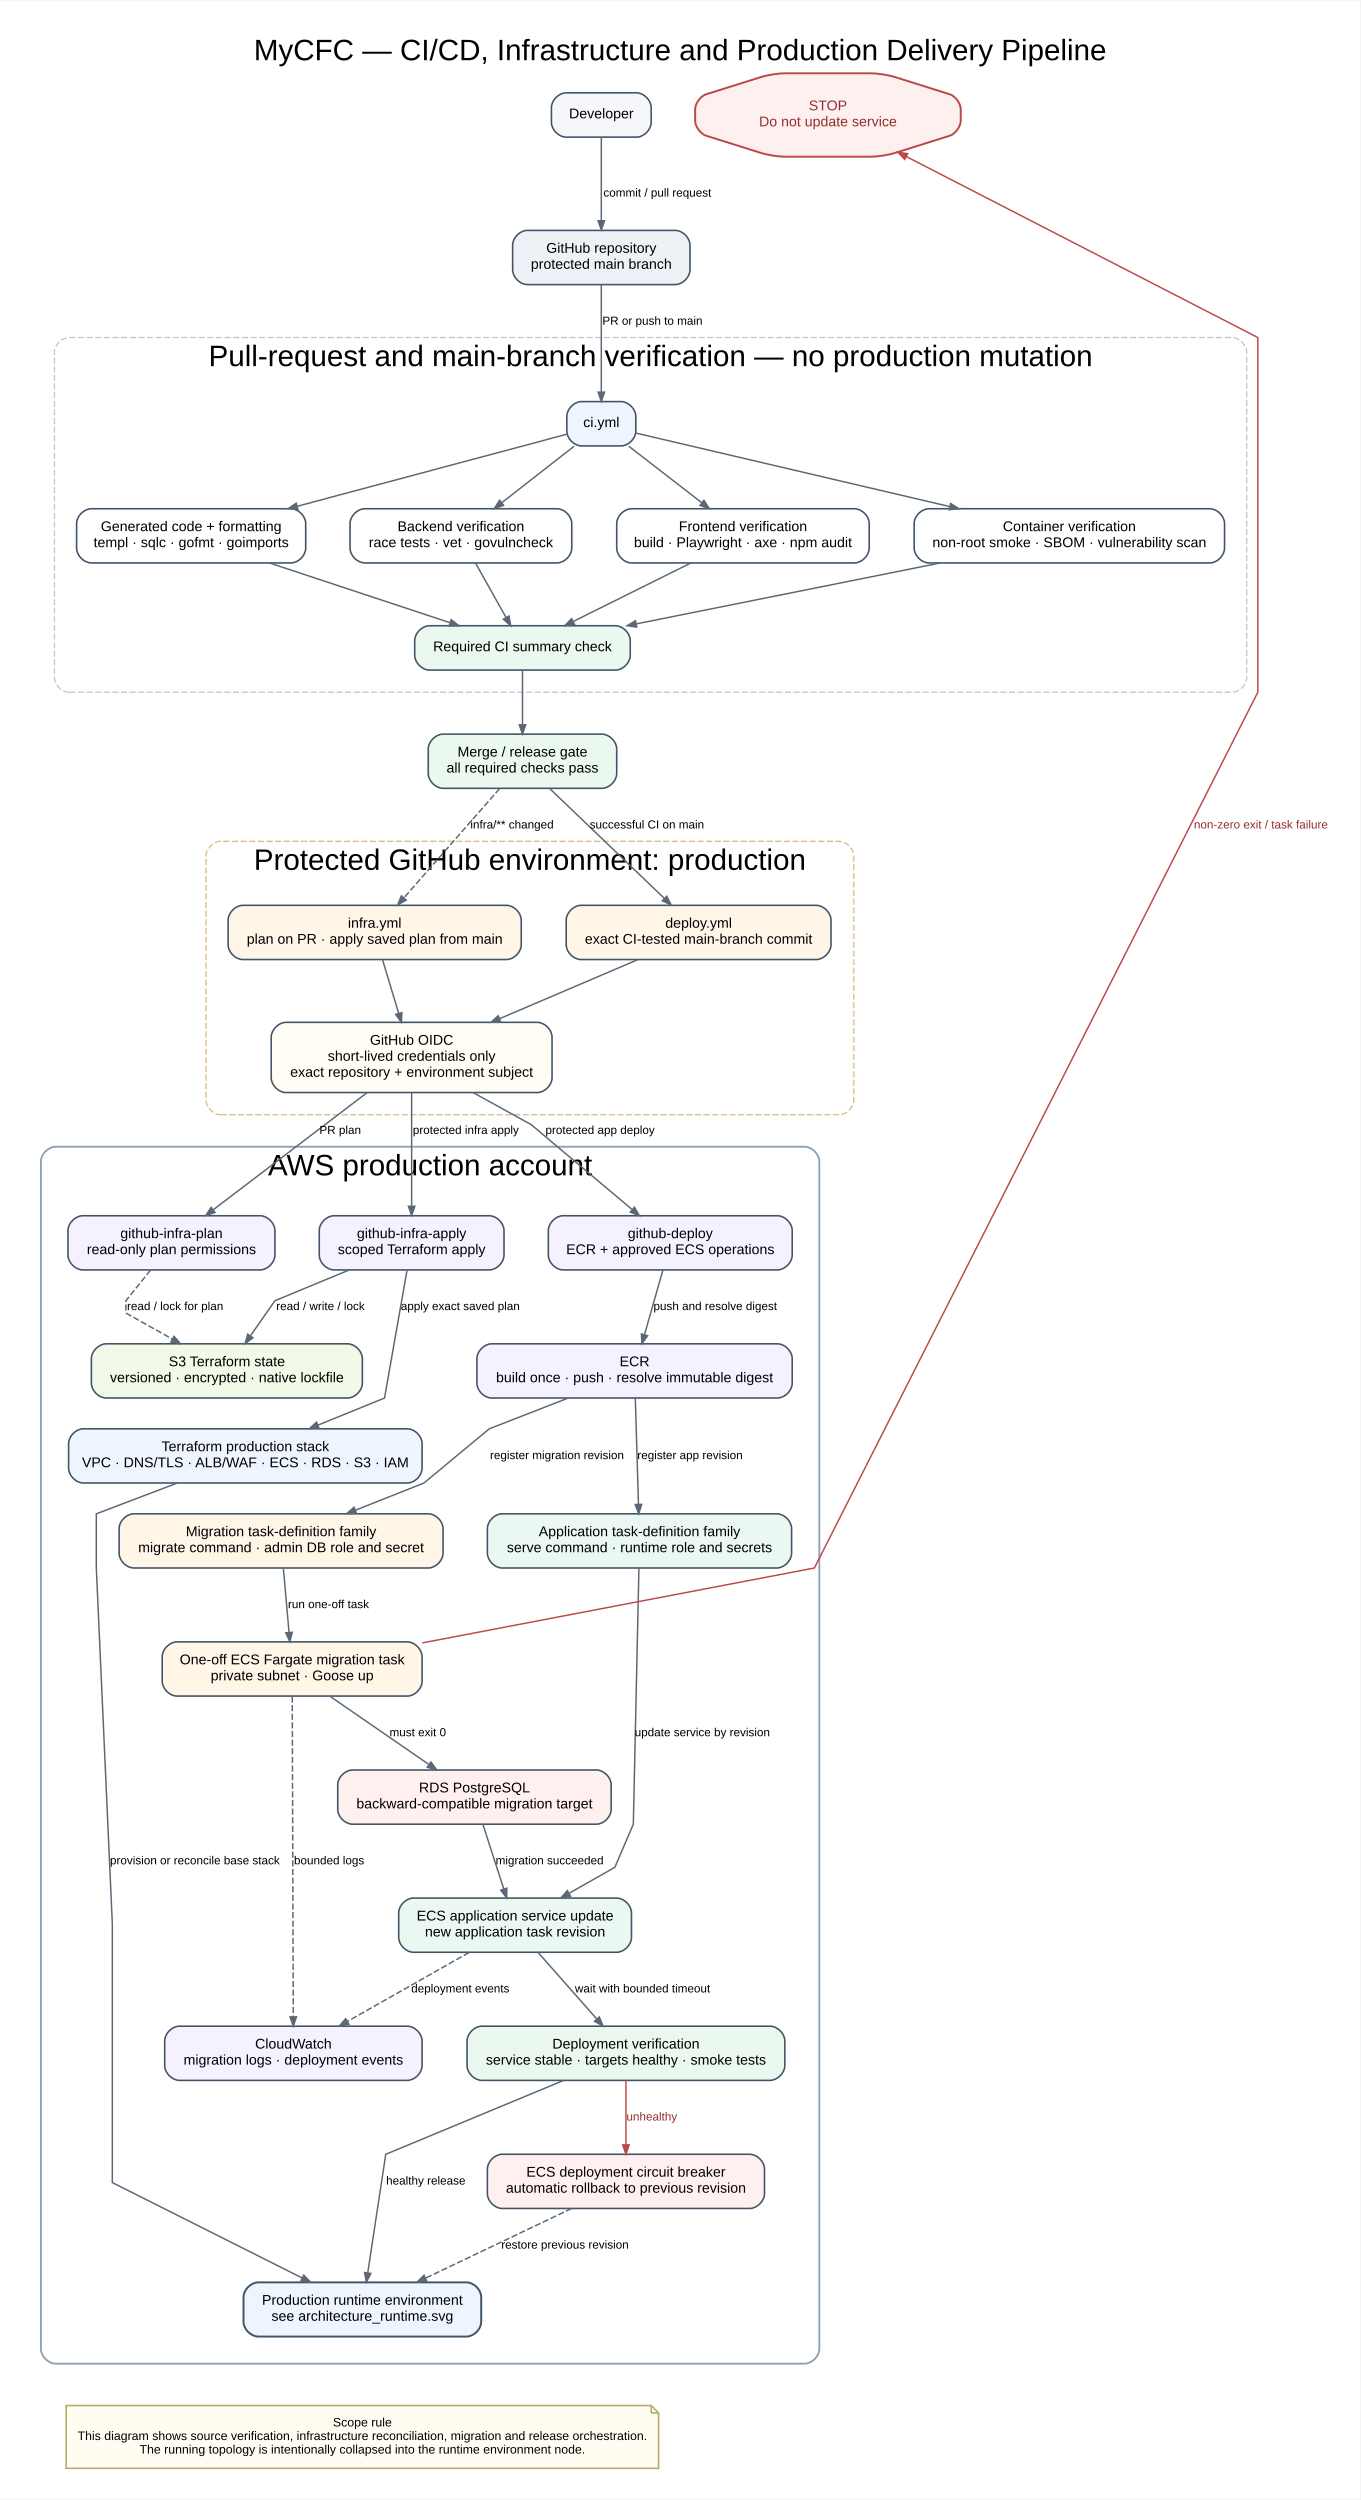
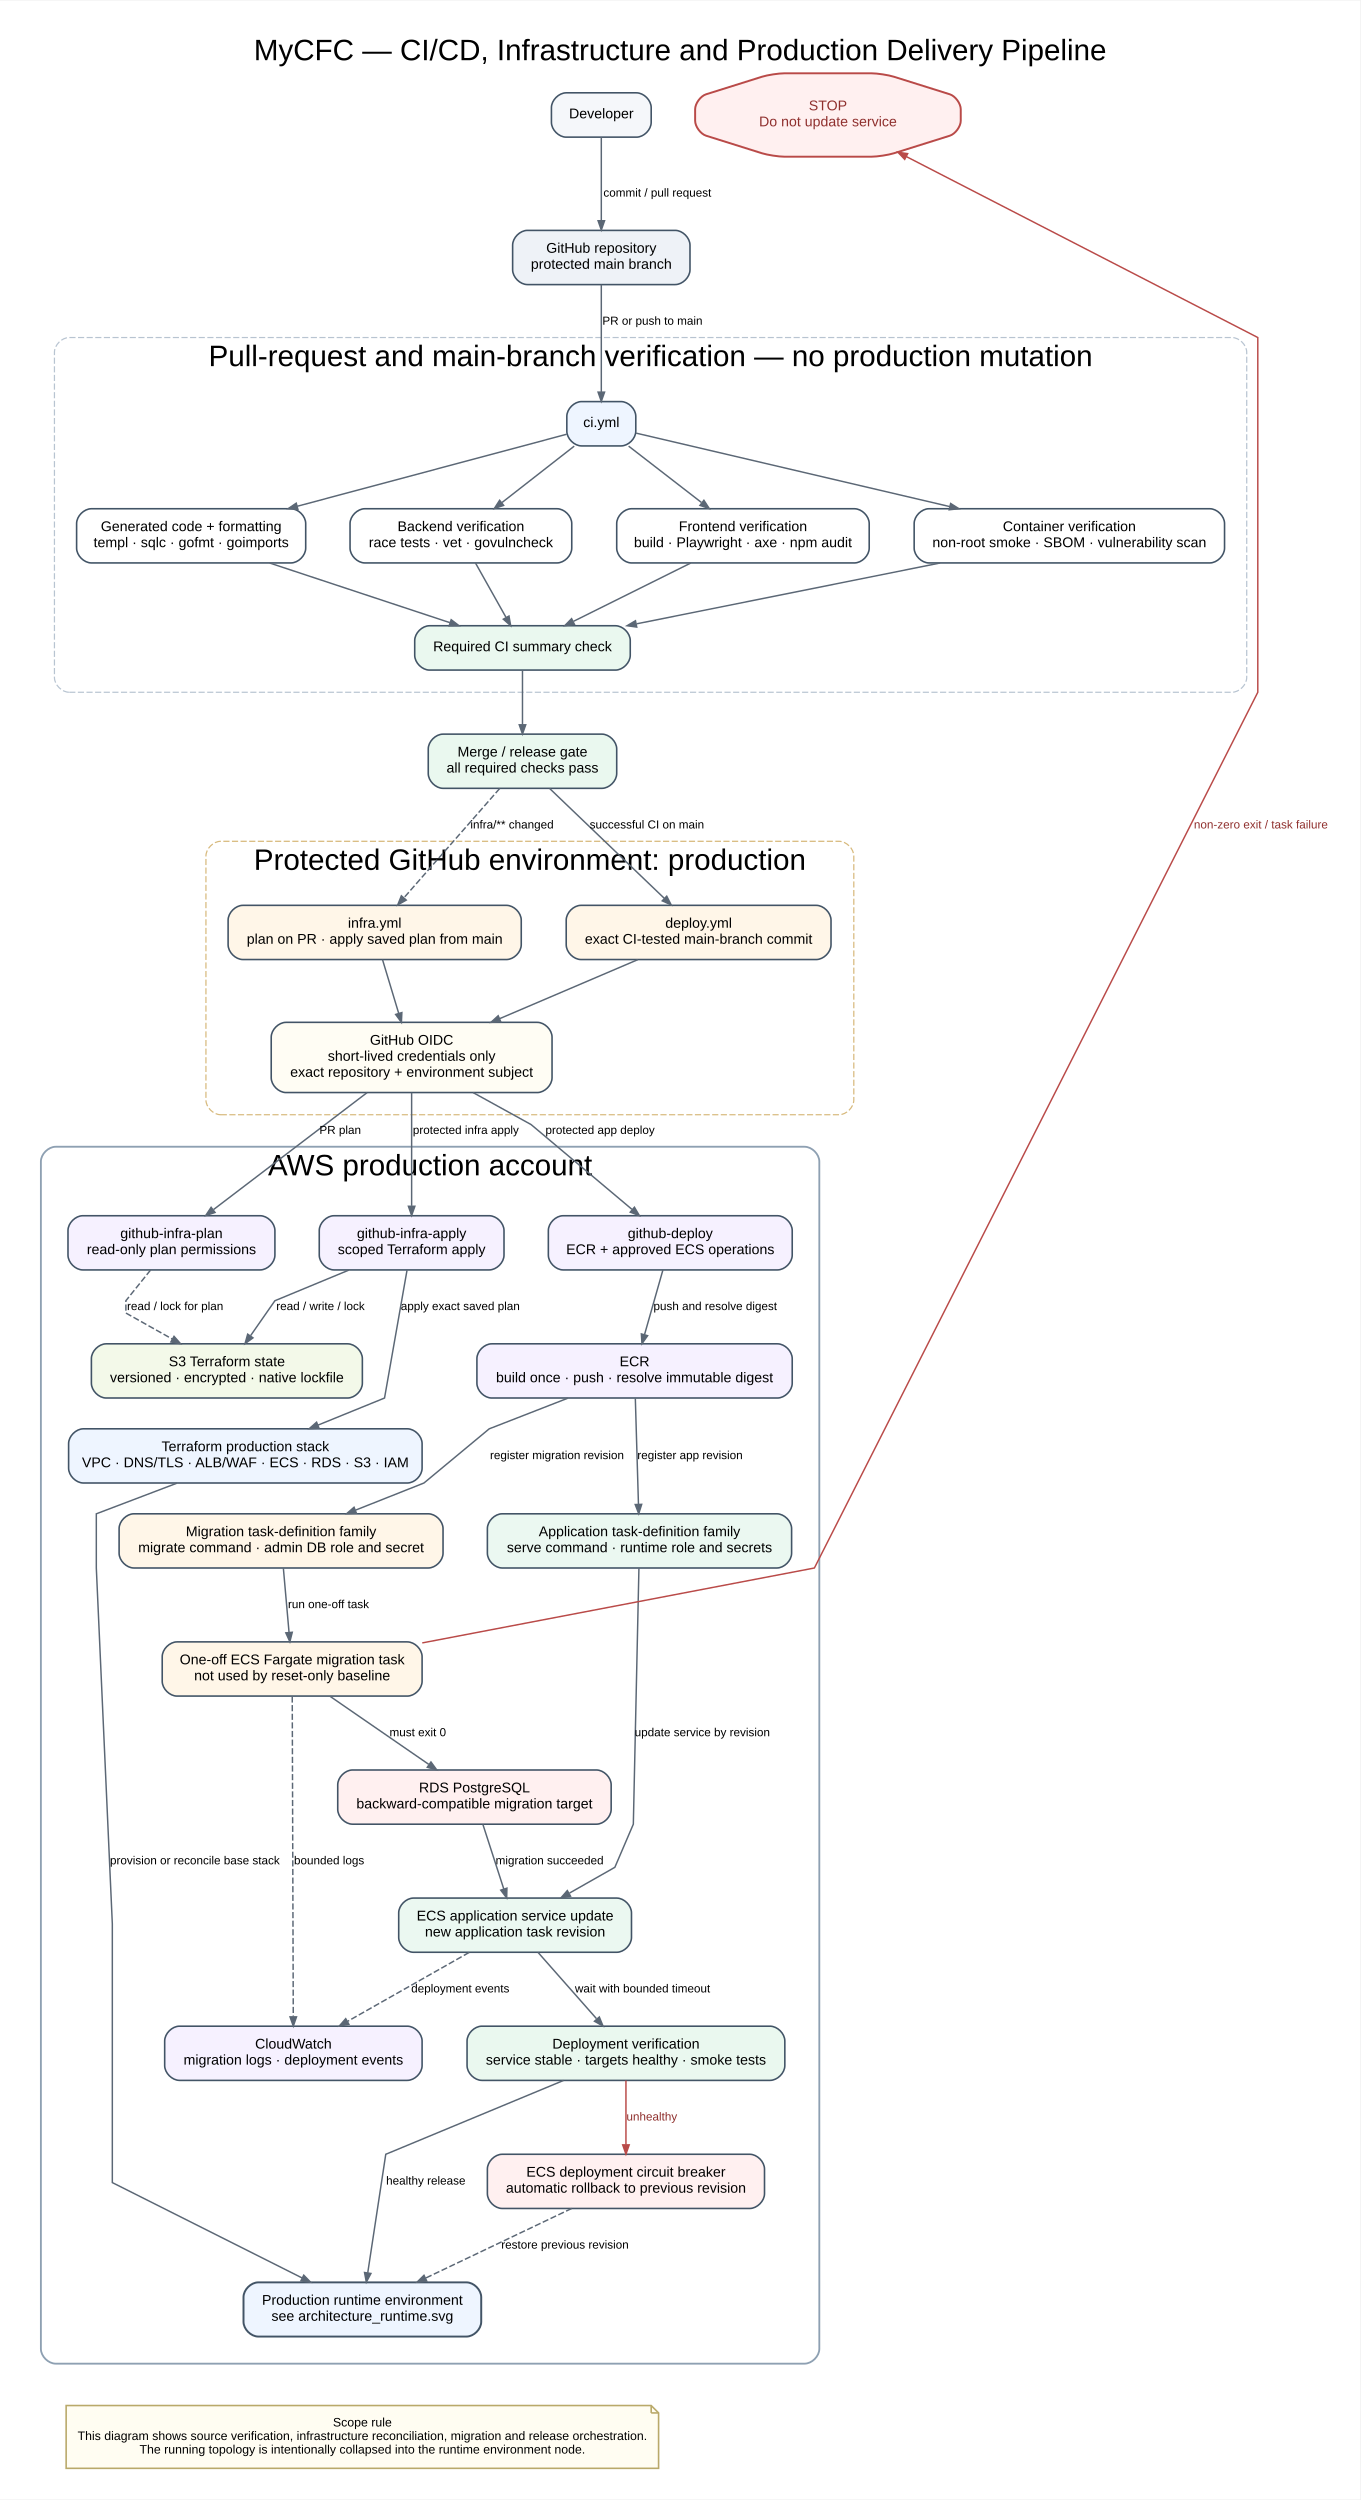
<svg xmlns="http://www.w3.org/2000/svg" width="1104pt" height="2029pt" viewBox="0.00 0.00 1104.40 2028.75">
  <g id="graph0" class="graph" transform="scale(1 1) rotate(0) translate(25.2 2003.55)">
    <polygon fill="white" stroke="transparent" points="-25.2,25.2 -25.2,-2003.55 1079.2,-2003.55 1079.2,25.2 -25.2,25.2" />
    <text text-anchor="middle" x="527" y="-1955.15" font-family="Arial" font-size="24.00">MyCFC — CI/CD, Infrastructure and Production Delivery Pipeline</text>
    <g id="clust1" class="cluster">
      <path fill="white" stroke="#b8c4d1" stroke-dasharray="5,2" d="M31,-1442C31,-1442 975,-1442 975,-1442 981,-1442 987,-1448 987,-1454 987,-1454 987,-1718 987,-1718 987,-1724 981,-1730 975,-1730 975,-1730 31,-1730 31,-1730 25,-1730 19,-1724 19,-1718 19,-1718 19,-1454 19,-1454 19,-1448 25,-1442 31,-1442" />
      <text text-anchor="middle" x="503" y="-1706.8" font-family="Arial" font-size="24.00">Pull-request and main-branch verification — no production mutation</text>
    </g>
    <g id="clust3" class="cluster">
      <path fill="white" stroke="#d7b97c" stroke-dasharray="5,2" d="M154,-1099C154,-1099 656,-1099 656,-1099 662,-1099 668,-1105 668,-1111 668,-1111 668,-1309 668,-1309 668,-1315 662,-1321 656,-1321 656,-1321 154,-1321 154,-1321 148,-1321 142,-1315 142,-1309 142,-1309 142,-1111 142,-1111 142,-1105 148,-1099 154,-1099" />
      <text text-anchor="middle" x="405" y="-1297.8" font-family="Arial" font-size="24.00">Protected GitHub environment: production</text>
    </g>
    <g id="clust5" class="cluster">
      <path fill="white" stroke="#8ea0b2" stroke-width="1.5" d="M20,-85C20,-85 628,-85 628,-85 634,-85 640,-91 640,-97 640,-97 640,-1061 640,-1061 640,-1067 634,-1073 628,-1073 628,-1073 20,-1073 20,-1073 14,-1073 8,-1067 8,-1061 8,-1061 8,-97 8,-97 8,-91 14,-85 20,-85" />
      <text text-anchor="middle" x="324" y="-1049.8" font-family="Arial" font-size="24.00">AWS production account</text>
    </g>
    <g id="node1" class="node">
      <path fill="#f5f7fa" stroke="#425466" stroke-width="1.3" d="M491.5,-1928.68C491.5,-1928.68 434.5,-1928.68 434.5,-1928.68 428.5,-1928.68 422.5,-1922.68 422.5,-1916.68 422.5,-1916.68 422.5,-1904.68 422.5,-1904.68 422.5,-1898.68 428.5,-1892.68 434.5,-1892.68 434.5,-1892.68 491.5,-1892.68 491.5,-1892.68 497.5,-1892.68 503.5,-1898.68 503.5,-1904.68 503.5,-1904.68 503.5,-1916.68 503.5,-1916.68 503.5,-1922.68 497.5,-1928.68 491.5,-1928.68" />
      <text text-anchor="middle" x="463" y="-1907.98" font-family="Arial" font-size="11.50">Developer</text>
    </g>
    <g id="node2" class="node">
      <path fill="#eef2f7" stroke="#425466" stroke-width="1.3" d="M523,-1817C523,-1817 403,-1817 403,-1817 397,-1817 391,-1811 391,-1805 391,-1805 391,-1785 391,-1785 391,-1779 397,-1773 403,-1773 403,-1773 523,-1773 523,-1773 529,-1773 535,-1779 535,-1785 535,-1785 535,-1805 535,-1805 535,-1811 529,-1817 523,-1817" />
      <text text-anchor="middle" x="463" y="-1798.8" font-family="Arial" font-size="11.50">GitHub repository</text>
      <text text-anchor="middle" x="463" y="-1785.8" font-family="Arial" font-size="11.50">protected main branch</text>
    </g>
    <g id="edge1" class="edge">
      <path fill="none" stroke="#5b6775" stroke-width="1.2" d="M463,-1892.41C463,-1874.49 463,-1846.14 463,-1824.82" />
      <polygon fill="#5b6775" stroke="#5b6775" stroke-width="1.2" points="465.63,-1824.81 463,-1817.31 460.38,-1824.81 465.63,-1824.81" />
      <text text-anchor="middle" x="508.5" y="-1844.4" font-family="Arial" font-size="9.50">commit / pull request</text>
    </g>
    <g id="node3" class="node">
      <path fill="#eef5ff" stroke="#425466" stroke-width="1.3" d="M479,-1678C479,-1678 447,-1678 447,-1678 441,-1678 435,-1672 435,-1666 435,-1666 435,-1654 435,-1654 435,-1648 441,-1642 447,-1642 447,-1642 479,-1642 479,-1642 485,-1642 491,-1648 491,-1654 491,-1654 491,-1666 491,-1666 491,-1672 485,-1678 479,-1678" />
      <text text-anchor="middle" x="463" y="-1657.3" font-family="Arial" font-size="11.50">ci.yml</text>
    </g>
    <g id="edge10" class="edge">
      <path fill="none" stroke="#5b6775" stroke-width="1.2" d="M463,-1772.93C463,-1749.26 463,-1710.91 463,-1685.81" />
      <polygon fill="#5b6775" stroke="#5b6775" stroke-width="1.2" points="465.63,-1685.67 463,-1678.17 460.38,-1685.67 465.63,-1685.67" />
      <text text-anchor="middle" x="504.5" y="-1740.4" font-family="Arial" font-size="9.50">PR or push to main</text>
    </g>
    <g id="node4" class="node">
      <path fill="#ffffff" stroke="#425466" stroke-width="1.3" d="M211,-1591C211,-1591 49,-1591 49,-1591 43,-1591 37,-1585 37,-1579 37,-1579 37,-1559 37,-1559 37,-1553 43,-1547 49,-1547 49,-1547 211,-1547 211,-1547 217,-1547 223,-1553 223,-1559 223,-1559 223,-1579 223,-1579 223,-1585 217,-1591 211,-1591" />
      <text text-anchor="middle" x="130" y="-1572.8" font-family="Arial" font-size="11.50">Generated code + formatting</text>
      <text text-anchor="middle" x="130" y="-1559.8" font-family="Arial" font-size="11.50">templ · sqlc · gofmt · goimports</text>
    </g>
    <g id="edge2" class="edge">
      <path fill="none" stroke="#5b6775" stroke-width="1.2" d="M434.9,-1651.49C387.14,-1638.73 288.33,-1612.32 216.09,-1593.01" />
      <polygon fill="#5b6775" stroke="#5b6775" stroke-width="1.2" points="216.67,-1590.45 208.74,-1591.05 215.31,-1595.52 216.67,-1590.45" />
    </g>
    <g id="node5" class="node">
      <path fill="#ffffff" stroke="#425466" stroke-width="1.3" d="M427,-1591C427,-1591 271,-1591 271,-1591 265,-1591 259,-1585 259,-1579 259,-1579 259,-1559 259,-1559 259,-1553 265,-1547 271,-1547 271,-1547 427,-1547 427,-1547 433,-1547 439,-1553 439,-1559 439,-1559 439,-1579 439,-1579 439,-1585 433,-1591 427,-1591" />
      <text text-anchor="middle" x="349" y="-1572.8" font-family="Arial" font-size="11.50">Backend verification</text>
      <text text-anchor="middle" x="349" y="-1559.8" font-family="Arial" font-size="11.50">race tests · vet · govulncheck</text>
    </g>
    <g id="edge3" class="edge">
      <path fill="none" stroke="#5b6775" stroke-width="1.2" d="M441.02,-1641.84C424.39,-1628.86 401.28,-1610.81 382.38,-1596.06" />
      <polygon fill="#5b6775" stroke="#5b6775" stroke-width="1.2" points="383.67,-1593.74 376.14,-1591.19 380.44,-1597.87 383.67,-1593.74" />
    </g>
    <g id="node6" class="node">
      <path fill="#ffffff" stroke="#425466" stroke-width="1.3" d="M668.5,-1591C668.5,-1591 487.5,-1591 487.5,-1591 481.5,-1591 475.5,-1585 475.5,-1579 475.5,-1579 475.5,-1559 475.5,-1559 475.5,-1553 481.5,-1547 487.5,-1547 487.5,-1547 668.5,-1547 668.5,-1547 674.5,-1547 680.5,-1553 680.5,-1559 680.5,-1559 680.5,-1579 680.5,-1579 680.5,-1585 674.5,-1591 668.5,-1591" />
      <text text-anchor="middle" x="578" y="-1572.8" font-family="Arial" font-size="11.50">Frontend verification</text>
      <text text-anchor="middle" x="578" y="-1559.8" font-family="Arial" font-size="11.50">build · Playwright · axe · npm audit</text>
    </g>
    <g id="edge4" class="edge">
      <path fill="none" stroke="#5b6775" stroke-width="1.2" d="M485.17,-1641.84C501.94,-1628.86 525.26,-1610.81 544.33,-1596.06" />
      <polygon fill="#5b6775" stroke="#5b6775" stroke-width="1.2" points="546.29,-1597.86 550.62,-1591.19 543.08,-1593.7 546.29,-1597.86" />
    </g>
    <g id="node7" class="node">
      <path fill="#ffffff" stroke="#425466" stroke-width="1.3" d="M957,-1591C957,-1591 729,-1591 729,-1591 723,-1591 717,-1585 717,-1579 717,-1579 717,-1559 717,-1559 717,-1553 723,-1547 729,-1547 729,-1547 957,-1547 957,-1547 963,-1547 969,-1553 969,-1559 969,-1559 969,-1579 969,-1579 969,-1585 963,-1591 957,-1591" />
      <text text-anchor="middle" x="843" y="-1572.8" font-family="Arial" font-size="11.50">Container verification</text>
      <text text-anchor="middle" x="843" y="-1559.8" font-family="Arial" font-size="11.50">non-root smoke · SBOM · vulnerability scan</text>
    </g>
    <g id="edge5" class="edge">
      <path fill="none" stroke="#5b6775" stroke-width="1.2" d="M491.25,-1652.38C544.4,-1639.94 661.51,-1612.51 746.02,-1592.71" />
      <polygon fill="#5b6775" stroke="#5b6775" stroke-width="1.2" points="746.62,-1595.27 753.33,-1591 745.43,-1590.16 746.62,-1595.27" />
    </g>
    <g id="node8" class="node">
      <path fill="#eaf8ef" stroke="#425466" stroke-width="1.3" d="M474.5,-1496C474.5,-1496 323.5,-1496 323.5,-1496 317.5,-1496 311.5,-1490 311.5,-1484 311.5,-1484 311.5,-1472 311.5,-1472 311.5,-1466 317.5,-1460 323.5,-1460 323.5,-1460 474.5,-1460 474.5,-1460 480.5,-1460 486.5,-1466 486.5,-1472 486.5,-1472 486.5,-1484 486.5,-1484 486.5,-1490 480.5,-1496 474.5,-1496" />
      <text text-anchor="middle" x="399" y="-1475.3" font-family="Arial" font-size="11.50">Required CI summary check</text>
    </g>
    <g id="edge6" class="edge">
      <path fill="none" stroke="#5b6775" stroke-width="1.2" d="M193.75,-1546.91C238.1,-1532.23 296.81,-1512.81 340.07,-1498.5" />
      <polygon fill="#5b6775" stroke="#5b6775" stroke-width="1.2" points="341.12,-1500.91 347.42,-1496.07 339.47,-1495.93 341.12,-1500.91" />
    </g>
    <g id="edge7" class="edge">
      <path fill="none" stroke="#5b6775" stroke-width="1.2" d="M360.85,-1546.91C368.28,-1533.69 377.87,-1516.62 385.57,-1502.9" />
      <polygon fill="#5b6775" stroke="#5b6775" stroke-width="1.2" points="388.03,-1503.89 389.41,-1496.07 383.45,-1501.32 388.03,-1503.89" />
    </g>
    <g id="edge8" class="edge">
      <path fill="none" stroke="#5b6775" stroke-width="1.2" d="M535.58,-1546.91C506.8,-1532.6 468.93,-1513.77 440.37,-1499.57" />
      <polygon fill="#5b6775" stroke="#5b6775" stroke-width="1.2" points="441.21,-1497.05 433.32,-1496.07 438.87,-1501.76 441.21,-1497.05" />
    </g>
    <g id="edge9" class="edge">
      <path fill="none" stroke="#5b6775" stroke-width="1.2" d="M738.06,-1546.96C663.22,-1531.96 563.53,-1511.98 491.63,-1497.57" />
      <polygon fill="#5b6775" stroke="#5b6775" stroke-width="1.2" points="491.76,-1494.92 483.89,-1496.02 490.73,-1500.06 491.76,-1494.92" />
    </g>
    <g id="node9" class="node">
      <path fill="#eaf8ef" stroke="#425466" stroke-width="1.3" d="M463.5,-1408C463.5,-1408 334.5,-1408 334.5,-1408 328.5,-1408 322.5,-1402 322.5,-1396 322.5,-1396 322.5,-1376 322.5,-1376 322.5,-1370 328.5,-1364 334.5,-1364 334.5,-1364 463.5,-1364 463.5,-1364 469.5,-1364 475.5,-1370 475.5,-1376 475.5,-1376 475.5,-1396 475.5,-1396 475.5,-1402 469.5,-1408 463.5,-1408" />
      <text text-anchor="middle" x="399" y="-1389.8" font-family="Arial" font-size="11.50">Merge / release gate</text>
      <text text-anchor="middle" x="399" y="-1376.8" font-family="Arial" font-size="11.50">all required checks pass</text>
    </g>
    <g id="edge11" class="edge">
      <path fill="none" stroke="#5b6775" stroke-width="1.2" d="M399,-1459.65C399,-1447.23 399,-1430.24 399,-1415.81" />
      <polygon fill="#5b6775" stroke="#5b6775" stroke-width="1.2" points="401.63,-1415.6 399,-1408.1 396.38,-1415.6 401.63,-1415.6" />
    </g>
    <g id="node10" class="node">
      <path fill="#fff6e8" stroke="#425466" stroke-width="1.3" d="M386,-1269C386,-1269 172,-1269 172,-1269 166,-1269 160,-1263 160,-1257 160,-1257 160,-1237 160,-1237 160,-1231 166,-1225 172,-1225 172,-1225 386,-1225 386,-1225 392,-1225 398,-1231 398,-1237 398,-1237 398,-1257 398,-1257 398,-1263 392,-1269 386,-1269" />
      <text text-anchor="middle" x="279" y="-1250.8" font-family="Arial" font-size="11.50">infra.yml</text>
      <text text-anchor="middle" x="279" y="-1237.8" font-family="Arial" font-size="11.50">plan on PR · apply saved plan from main</text>
    </g>
    <g id="edge14" class="edge">
      <path fill="none" stroke="#5b6775" stroke-width="1.2" stroke-dasharray="5,2" d="M380.51,-1363.89C359.61,-1340.03 325.52,-1301.11 302.68,-1275.04" />
      <polygon fill="#5b6775" stroke="#5b6775" stroke-width="1.2" points="304.62,-1273.27 297.71,-1269.36 300.67,-1276.73 304.62,-1273.27" />
      <text text-anchor="middle" x="390.5" y="-1331.4" font-family="Arial" font-size="9.50">infra/** changed</text>
    </g>
    <g id="node11" class="node">
      <path fill="#fff6e8" stroke="#425466" stroke-width="1.3" d="M637.5,-1269C637.5,-1269 446.5,-1269 446.5,-1269 440.5,-1269 434.5,-1263 434.5,-1257 434.5,-1257 434.5,-1237 434.5,-1237 434.5,-1231 440.5,-1225 446.5,-1225 446.5,-1225 637.5,-1225 637.5,-1225 643.5,-1225 649.5,-1231 649.5,-1237 649.5,-1237 649.5,-1257 649.5,-1257 649.5,-1263 643.5,-1269 637.5,-1269" />
      <text text-anchor="middle" x="542" y="-1250.8" font-family="Arial" font-size="11.50">deploy.yml</text>
      <text text-anchor="middle" x="542" y="-1237.8" font-family="Arial" font-size="11.50">exact CI-tested main-branch commit</text>
    </g>
    <g id="edge15" class="edge">
      <path fill="none" stroke="#5b6775" stroke-width="1.2" d="M421.03,-1363.89C446.05,-1339.93 486.9,-1300.78 514.12,-1274.71" />
      <polygon fill="#5b6775" stroke="#5b6775" stroke-width="1.2" points="516.11,-1276.44 519.71,-1269.36 512.48,-1272.65 516.11,-1276.44" />
      <text text-anchor="middle" x="500" y="-1331.4" font-family="Arial" font-size="9.50">successful CI on main</text>
    </g>
    <g id="node12" class="node">
      <path fill="#fffdf4" stroke="#425466" stroke-width="1.3" d="M411,-1174C411,-1174 207,-1174 207,-1174 201,-1174 195,-1168 195,-1162 195,-1162 195,-1129 195,-1129 195,-1123 201,-1117 207,-1117 207,-1117 411,-1117 411,-1117 417,-1117 423,-1123 423,-1129 423,-1129 423,-1162 423,-1162 423,-1168 417,-1174 411,-1174" />
      <text text-anchor="middle" x="309" y="-1155.8" font-family="Arial" font-size="11.50">GitHub OIDC</text>
      <text text-anchor="middle" x="309" y="-1142.8" font-family="Arial" font-size="11.50">short-lived credentials only</text>
      <text text-anchor="middle" x="309" y="-1129.8" font-family="Arial" font-size="11.50">exact repository + environment subject</text>
    </g>
    <g id="edge12" class="edge">
      <path fill="none" stroke="#5b6775" stroke-width="1.2" d="M285.36,-1224.9C289.17,-1212.27 294.11,-1195.9 298.48,-1181.39" />
      <polygon fill="#5b6775" stroke="#5b6775" stroke-width="1.2" points="301.06,-1181.94 300.71,-1174 296.03,-1180.42 301.06,-1181.94" />
    </g>
    <g id="edge13" class="edge">
      <path fill="none" stroke="#5b6775" stroke-width="1.2" d="M492.59,-1224.9C460.03,-1210.99 416.86,-1192.56 380.56,-1177.06" />
      <polygon fill="#5b6775" stroke="#5b6775" stroke-width="1.2" points="381.33,-1174.53 373.4,-1174 379.27,-1179.36 381.33,-1174.53" />
    </g>
    <g id="node13" class="node">
      <path fill="#f6f1ff" stroke="#425466" stroke-width="1.3" d="M186,-1017C186,-1017 42,-1017 42,-1017 36,-1017 30,-1011 30,-1005 30,-1005 30,-985 30,-985 30,-979 36,-973 42,-973 42,-973 186,-973 186,-973 192,-973 198,-979 198,-985 198,-985 198,-1005 198,-1005 198,-1011 192,-1017 186,-1017" />
      <text text-anchor="middle" x="114" y="-998.8" font-family="Arial" font-size="11.50">github-infra-plan</text>
      <text text-anchor="middle" x="114" y="-985.8" font-family="Arial" font-size="11.50">read-only plan permissions</text>
    </g>
    <g id="edge16" class="edge">
      <path fill="none" stroke="#5b6775" stroke-width="1.2" d="M272.78,-1116.92C237.11,-1089.75 183.04,-1048.58 148.12,-1021.98" />
      <polygon fill="#5b6775" stroke="#5b6775" stroke-width="1.2" points="149.39,-1019.65 141.83,-1017.19 146.21,-1023.82 149.39,-1019.65" />
      <text text-anchor="middle" x="251" y="-1083.4" font-family="Arial" font-size="9.50">PR plan</text>
    </g>
    <g id="node14" class="node">
      <path fill="#f6f1ff" stroke="#425466" stroke-width="1.3" d="M372,-1017C372,-1017 246,-1017 246,-1017 240,-1017 234,-1011 234,-1005 234,-1005 234,-985 234,-985 234,-979 240,-973 246,-973 246,-973 372,-973 372,-973 378,-973 384,-979 384,-985 384,-985 384,-1005 384,-1005 384,-1011 378,-1017 372,-1017" />
      <text text-anchor="middle" x="309" y="-998.8" font-family="Arial" font-size="11.50">github-infra-apply</text>
      <text text-anchor="middle" x="309" y="-985.8" font-family="Arial" font-size="11.50">scoped Terraform apply</text>
    </g>
    <g id="edge17" class="edge">
      <path fill="none" stroke="#5b6775" stroke-width="1.2" d="M309,-1116.92C309,-1090.77 309,-1051.63 309,-1025.02" />
      <polygon fill="#5b6775" stroke="#5b6775" stroke-width="1.2" points="311.63,-1024.69 309,-1017.19 306.38,-1024.69 311.63,-1024.69" />
      <text text-anchor="middle" x="353" y="-1083.4" font-family="Arial" font-size="9.50">protected infra apply</text>
    </g>
    <g id="node15" class="node">
      <path fill="#f6f1ff" stroke="#425466" stroke-width="1.3" d="M606,-1017C606,-1017 432,-1017 432,-1017 426,-1017 420,-1011 420,-1005 420,-1005 420,-985 420,-985 420,-979 426,-973 432,-973 432,-973 606,-973 606,-973 612,-973 618,-979 618,-985 618,-985 618,-1005 618,-1005 618,-1011 612,-1017 606,-1017" />
      <text text-anchor="middle" x="519" y="-998.8" font-family="Arial" font-size="11.50">github-deploy</text>
      <text text-anchor="middle" x="519" y="-985.8" font-family="Arial" font-size="11.50">ECR + approved ECS operations</text>
    </g>
    <g id="edge18" class="edge">
      <path fill="none" stroke="#5b6775" stroke-width="1.2" d="M358.92,-1116.97C382.69,-1103.86 406,-1091 406,-1091 406,-1091 454.42,-1050.3 487.87,-1022.18" />
      <polygon fill="#5b6775" stroke="#5b6775" stroke-width="1.2" points="489.87,-1023.92 493.92,-1017.08 486.49,-1019.9 489.87,-1023.92" />
      <text text-anchor="middle" x="462" y="-1083.4" font-family="Arial" font-size="9.50">protected app deploy</text>
    </g>
    <g id="node16" class="node">
      <path fill="#f3f9e9" stroke="#425466" stroke-width="1.3" d="M257,-913C257,-913 61,-913 61,-913 55,-913 49,-907 49,-901 49,-901 49,-881 49,-881 49,-875 55,-869 61,-869 61,-869 257,-869 257,-869 263,-869 269,-875 269,-881 269,-881 269,-901 269,-901 269,-907 263,-913 257,-913" />
      <text text-anchor="middle" x="159" y="-894.8" font-family="Arial" font-size="11.50">S3 Terraform state</text>
      <text text-anchor="middle" x="159" y="-881.8" font-family="Arial" font-size="11.50">versioned · encrypted · native lockfile</text>
    </g>
    <g id="edge19" class="edge">
      <path fill="none" stroke="#5b6775" stroke-width="1.2" stroke-dasharray="5,2" d="M97.02,-972.88C87.29,-960.79 77,-948 77,-948 77,-948 77,-938 77,-938 77,-938 95.41,-927.67 114.78,-916.81" />
      <polygon fill="#5b6775" stroke="#5b6775" stroke-width="1.2" points="116.1,-919.07 121.36,-913.12 113.53,-914.5 116.1,-919.07" />
      <text text-anchor="middle" x="117" y="-940.4" font-family="Arial" font-size="9.50">read / lock for plan</text>
    </g>
    <g id="edge20" class="edge">
      <path fill="none" stroke="#5b6775" stroke-width="1.2" d="M258.05,-972.88C228.87,-960.79 198,-948 198,-948 198,-948 188.06,-933.73 178.22,-919.6" />
      <polygon fill="#5b6775" stroke="#5b6775" stroke-width="1.2" points="180.18,-917.83 173.74,-913.17 175.88,-920.83 180.18,-917.83" />
      <text text-anchor="middle" x="235" y="-940.4" font-family="Arial" font-size="9.50">read / write / lock</text>
    </g>
    <g id="node17" class="node">
      <path fill="#eef5ff" stroke="#425466" stroke-width="1.3" d="M305.5,-844C305.5,-844 42.5,-844 42.5,-844 36.5,-844 30.5,-838 30.5,-832 30.5,-832 30.5,-812 30.5,-812 30.5,-806 36.5,-800 42.5,-800 42.5,-800 305.5,-800 305.5,-800 311.5,-800 317.5,-806 317.5,-812 317.5,-812 317.5,-832 317.5,-832 317.5,-838 311.5,-844 305.5,-844" />
      <text text-anchor="middle" x="174" y="-825.8" font-family="Arial" font-size="11.50">Terraform production stack</text>
      <text text-anchor="middle" x="174" y="-812.8" font-family="Arial" font-size="11.50">VPC · DNS/TLS · ALB/WAF · ECS · RDS · S3 · IAM</text>
    </g>
    <g id="edge21" class="edge">
      <path fill="none" stroke="#5b6775" stroke-width="1.2" d="M305.27,-972.8C298.99,-937.13 287,-869 287,-869 287,-869 260.29,-858.13 232.85,-846.96" />
      <polygon fill="#5b6775" stroke="#5b6775" stroke-width="1.2" points="233.81,-844.51 225.87,-844.12 231.83,-849.37 233.81,-844.51" />
      <text text-anchor="middle" x="348.5" y="-940.4" font-family="Arial" font-size="9.50">apply exact saved plan</text>
    </g>
    <g id="node18" class="node">
      <path fill="#f6f1ff" stroke="#425466" stroke-width="1.3" d="M606,-913C606,-913 374,-913 374,-913 368,-913 362,-907 362,-901 362,-901 362,-881 362,-881 362,-875 368,-869 374,-869 374,-869 606,-869 606,-869 612,-869 618,-875 618,-881 618,-881 618,-901 618,-901 618,-907 612,-913 606,-913" />
      <text text-anchor="middle" x="490" y="-894.8" font-family="Arial" font-size="11.50">ECR</text>
      <text text-anchor="middle" x="490" y="-881.8" font-family="Arial" font-size="11.50">build once · push · resolve immutable digest</text>
    </g>
    <g id="edge23" class="edge">
      <path fill="none" stroke="#5b6775" stroke-width="1.2" d="M512.99,-972.87C508.68,-957.68 502.81,-937.05 498.08,-920.43" />
      <polygon fill="#5b6775" stroke="#5b6775" stroke-width="1.2" points="500.58,-919.6 496,-913.11 495.53,-921.04 500.58,-919.6" />
      <text text-anchor="middle" x="555.5" y="-940.4" font-family="Arial" font-size="9.50">push and resolve digest</text>
    </g>
    <g id="node26" class="node">
      <path fill="#eef5ff" stroke="#425466" stroke-width="1.6" d="M353.5,-151C353.5,-151 184.5,-151 184.5,-151 178.5,-151 172.5,-145 172.5,-139 172.5,-139 172.5,-119 172.5,-119 172.5,-113 178.5,-107 184.5,-107 184.5,-107 353.5,-107 353.5,-107 359.5,-107 365.5,-113 365.5,-119 365.5,-119 365.5,-139 365.5,-139 365.5,-145 359.5,-151 353.5,-151" />
      <text text-anchor="middle" x="269" y="-132.8" font-family="Arial" font-size="11.50">Production runtime environment</text>
      <text text-anchor="middle" x="269" y="-119.8" font-family="Arial" font-size="11.50">see architecture_runtime.svg</text>
    </g>
    <g id="edge22" class="edge">
      <path fill="none" stroke="#5b6775" stroke-width="1.2" d="M118.46,-799.88C86.65,-787.79 53,-775 53,-775 53,-775 53,-731 53,-731 53,-731 66,-442 66,-442 66,-442 66,-442 66,-232 66,-232 160.09,-184.73 220.15,-154.54" />
      <polygon fill="#5b6775" stroke="#5b6775" stroke-width="1.2" points="221.42,-156.85 226.94,-151.13 219.06,-152.16 221.42,-156.85" />
      <text text-anchor="middle" x="133" y="-490.4" font-family="Arial" font-size="9.50">provision or reconcile base stack</text>
    </g>
    <g id="node19" class="node">
      <path fill="#ebf8f1" stroke="#425466" stroke-width="1.3" d="M605.5,-775C605.5,-775 382.5,-775 382.5,-775 376.5,-775 370.5,-769 370.5,-763 370.5,-763 370.5,-743 370.5,-743 370.5,-737 376.5,-731 382.5,-731 382.5,-731 605.5,-731 605.5,-731 611.5,-731 617.5,-737 617.5,-743 617.5,-743 617.5,-763 617.5,-763 617.5,-769 611.5,-775 605.5,-775" />
      <text text-anchor="middle" x="494" y="-756.8" font-family="Arial" font-size="11.50">Application task-definition family</text>
      <text text-anchor="middle" x="494" y="-743.8" font-family="Arial" font-size="11.50">serve command · runtime role and secrets</text>
    </g>
    <g id="edge24" class="edge">
      <path fill="none" stroke="#5b6775" stroke-width="1.2" d="M490.62,-868.75C491.31,-845.6 492.4,-808.42 493.16,-782.69" />
      <polygon fill="#5b6775" stroke="#5b6775" stroke-width="1.2" points="495.78,-782.67 493.38,-775.1 490.53,-782.52 495.78,-782.67" />
      <text text-anchor="middle" x="535" y="-819.4" font-family="Arial" font-size="9.50">register app revision</text>
    </g>
    <g id="node20" class="node">
      <path fill="#fff6e8" stroke="#425466" stroke-width="1.3" d="M322.5,-775C322.5,-775 83.5,-775 83.5,-775 77.5,-775 71.5,-769 71.5,-763 71.5,-763 71.5,-743 71.5,-743 71.5,-737 77.5,-731 83.5,-731 83.5,-731 322.5,-731 322.5,-731 328.5,-731 334.5,-737 334.5,-743 334.5,-743 334.5,-763 334.5,-763 334.5,-769 328.5,-775 322.5,-775" />
      <text text-anchor="middle" x="203" y="-756.8" font-family="Arial" font-size="11.50">Migration task-definition family</text>
      <text text-anchor="middle" x="203" y="-743.8" font-family="Arial" font-size="11.50">migrate command · admin DB role and secret</text>
    </g>
    <g id="edge25" class="edge">
      <path fill="none" stroke="#5b6775" stroke-width="1.2" d="M435.84,-868.88C404.81,-856.79 372,-844 372,-844 372,-844 319,-800 319,-800 319,-800 291.58,-789.13 263.41,-777.96" />
      <polygon fill="#5b6775" stroke="#5b6775" stroke-width="1.2" points="264.19,-775.44 256.25,-775.12 262.25,-780.32 264.19,-775.44" />
      <text text-anchor="middle" x="427" y="-819.4" font-family="Arial" font-size="9.50">register migration revision</text>
    </g>
    <g id="node23" class="node">
      <path fill="#ebf8f1" stroke="#425466" stroke-width="1.3" d="M475.5,-463C475.5,-463 310.5,-463 310.5,-463 304.5,-463 298.5,-457 298.5,-451 298.5,-451 298.5,-431 298.5,-431 298.5,-425 304.5,-419 310.5,-419 310.5,-419 475.5,-419 475.5,-419 481.5,-419 487.5,-425 487.5,-431 487.5,-431 487.5,-451 487.5,-451 487.5,-457 481.5,-463 475.5,-463" />
      <text text-anchor="middle" x="393" y="-444.8" font-family="Arial" font-size="11.50">ECS application service update</text>
      <text text-anchor="middle" x="393" y="-431.8" font-family="Arial" font-size="11.50">new application task revision</text>
    </g>
    <g id="edge30" class="edge">
      <path fill="none" stroke="#5b6775" stroke-width="1.2" d="M493.54,-730.87C492.3,-674.18 489,-523 489,-523 489,-523 474,-488 474,-488 474,-488 456.13,-477.85 437.18,-467.09" />
      <polygon fill="#5b6775" stroke="#5b6775" stroke-width="1.2" points="438,-464.54 430.18,-463.12 435.41,-469.1 438,-464.54" />
      <text text-anchor="middle" x="545" y="-594.4" font-family="Arial" font-size="9.50">update service by revision</text>
    </g>
    <g id="node21" class="node">
      <path fill="#fff6e8" stroke="#425466" stroke-width="1.3" d="M305.5,-671C305.5,-671 118.5,-671 118.5,-671 112.5,-671 106.5,-665 106.5,-659 106.5,-659 106.5,-639 106.5,-639 106.5,-633 112.5,-627 118.5,-627 118.5,-627 305.5,-627 305.5,-627 311.5,-627 317.5,-633 317.5,-639 317.5,-639 317.5,-659 317.5,-659 317.5,-665 311.5,-671 305.5,-671" />
      <text text-anchor="middle" x="212" y="-652.8" font-family="Arial" font-size="11.50">One-off ECS Fargate migration task</text>
-       <text text-anchor="middle" x="212" y="-639.8" font-family="Arial" font-size="11.50">private subnet · Goose up</text>
+       <text text-anchor="middle" x="212" y="-639.8" font-family="Arial" font-size="11.50">not used by reset-only baseline</text>
    </g>
    <g id="edge26" class="edge">
      <path fill="none" stroke="#5b6775" stroke-width="1.2" d="M204.86,-730.87C206.19,-715.82 207.99,-695.42 209.45,-678.88" />
      <polygon fill="#5b6775" stroke="#5b6775" stroke-width="1.2" points="212.09,-678.81 210.14,-671.11 206.86,-678.35 212.09,-678.81" />
      <text text-anchor="middle" x="241.5" y="-698.4" font-family="Arial" font-size="9.50">run one-off task</text>
    </g>
    <g id="node22" class="node">
      <path fill="#fff0f0" stroke="#425466" stroke-width="1.3" d="M459,-567C459,-567 261,-567 261,-567 255,-567 249,-561 249,-555 249,-555 249,-535 249,-535 249,-529 255,-523 261,-523 261,-523 459,-523 459,-523 465,-523 471,-529 471,-535 471,-535 471,-555 471,-555 471,-561 465,-567 459,-567" />
      <text text-anchor="middle" x="360" y="-548.8" font-family="Arial" font-size="11.50">RDS PostgreSQL</text>
      <text text-anchor="middle" x="360" y="-535.8" font-family="Arial" font-size="11.50">backward-compatible migration target</text>
    </g>
    <g id="edge27" class="edge">
      <path fill="none" stroke="#5b6775" stroke-width="1.2" d="M242.67,-626.87C265.98,-610.8 298.16,-588.62 322.92,-571.55" />
      <polygon fill="#5b6775" stroke="#5b6775" stroke-width="1.2" points="324.69,-573.52 329.37,-567.11 321.71,-569.2 324.69,-573.52" />
      <text text-anchor="middle" x="314" y="-594.4" font-family="Arial" font-size="9.50">must exit 0</text>
    </g>
    <g id="node27" class="node">
      <path fill="#f6f1ff" stroke="#425466" stroke-width="1.3" d="M305.5,-359C305.5,-359 120.5,-359 120.5,-359 114.5,-359 108.5,-353 108.5,-347 108.5,-347 108.5,-327 108.5,-327 108.5,-321 114.5,-315 120.5,-315 120.5,-315 305.5,-315 305.5,-315 311.5,-315 317.5,-321 317.5,-327 317.5,-327 317.5,-347 317.5,-347 317.5,-353 311.5,-359 305.5,-359" />
      <text text-anchor="middle" x="213" y="-340.8" font-family="Arial" font-size="11.50">CloudWatch</text>
      <text text-anchor="middle" x="213" y="-327.8" font-family="Arial" font-size="11.50">migration logs · deployment events</text>
    </g>
    <g id="edge28" class="edge">
      <path fill="none" stroke="#5b6775" stroke-width="1.2" stroke-dasharray="5,2" d="M212.07,-626.69C212.24,-572.36 212.71,-428.6 212.91,-366.85" />
      <polygon fill="#5b6775" stroke="#5b6775" stroke-width="1.2" points="215.53,-366.56 212.93,-359.05 210.28,-366.54 215.53,-366.56" />
      <text text-anchor="middle" x="242" y="-490.4" font-family="Arial" font-size="9.50">bounded logs</text>
    </g>
    <g id="node28" class="node">
      <path fill="#fff0f0" stroke="#b94a48" stroke-width="1.6" d="M754.83,-1906C754.83,-1906 754.83,-1915.35 754.83,-1915.35 754.83,-1920.02 750.37,-1926.1 745.91,-1927.5 745.91,-1927.5 700.59,-1941.73 700.59,-1941.73 696.13,-1943.13 686.99,-1944.53 682.32,-1944.53 682.32,-1944.53 611.68,-1944.53 611.68,-1944.53 607.01,-1944.53 597.87,-1943.13 593.41,-1941.73 593.41,-1941.73 548.09,-1927.5 548.09,-1927.5 543.63,-1926.1 539.17,-1920.02 539.17,-1915.35 539.17,-1915.35 539.17,-1906 539.17,-1906 539.17,-1901.33 543.63,-1895.25 548.09,-1893.85 548.09,-1893.85 593.41,-1879.62 593.41,-1879.62 597.87,-1878.22 607.01,-1876.82 611.68,-1876.82 611.68,-1876.82 682.32,-1876.82 682.32,-1876.82 686.99,-1876.82 696.13,-1878.22 700.59,-1879.62 700.59,-1879.62 745.91,-1893.85 745.91,-1893.85 750.37,-1895.25 754.83,-1901.33 754.83,-1906" />
      <text text-anchor="middle" x="647" y="-1914.48" font-family="Arial" font-size="11.50" fill="#8f2f2d">STOP</text>
      <text text-anchor="middle" x="647" y="-1901.48" font-family="Arial" font-size="11.50" fill="#8f2f2d">Do not update service</text>
    </g>
    <g id="edge36" class="edge">
      <path fill="none" stroke="#b94a48" stroke-width="1.2" d="M317.63,-670.18C443.21,-694.17 636,-731 636,-731 636,-731 996,-1442 996,-1442 996,-1442 996,-1730 996,-1730 996,-1730 811.33,-1825.08 710.65,-1876.91" />
      <polygon fill="#b94a48" stroke="#b94a48" stroke-width="1.2" points="709.32,-1874.64 703.85,-1880.41 711.72,-1879.31 709.32,-1874.64" />
      <text text-anchor="middle" x="998.5" y="-1331.4" font-family="Arial" font-size="9.50" fill="#8f2f2d">non-zero exit / task failure</text>
    </g>
    <g id="edge29" class="edge">
      <path fill="none" stroke="#5b6775" stroke-width="1.2" d="M366.84,-522.87C371.75,-507.68 378.42,-487.05 383.8,-470.43" />
      <polygon fill="#5b6775" stroke="#5b6775" stroke-width="1.2" points="386.36,-471.05 386.17,-463.11 381.36,-469.44 386.36,-471.05" />
      <text text-anchor="middle" x="421" y="-490.4" font-family="Arial" font-size="9.50">migration succeeded</text>
    </g>
    <g id="node24" class="node">
      <path fill="#eaf8ef" stroke="#425466" stroke-width="1.3" d="M600,-359C600,-359 366,-359 366,-359 360,-359 354,-353 354,-347 354,-347 354,-327 354,-327 354,-321 360,-315 366,-315 366,-315 600,-315 600,-315 606,-315 612,-321 612,-327 612,-327 612,-347 612,-347 612,-353 606,-359 600,-359" />
      <text text-anchor="middle" x="483" y="-340.8" font-family="Arial" font-size="11.50">Deployment verification</text>
      <text text-anchor="middle" x="483" y="-327.8" font-family="Arial" font-size="11.50">service stable · targets healthy · smoke tests</text>
    </g>
    <g id="edge31" class="edge">
      <path fill="none" stroke="#5b6775" stroke-width="1.2" d="M411.65,-418.87C425.4,-403.27 444.23,-381.93 459.1,-365.09" />
      <polygon fill="#5b6775" stroke="#5b6775" stroke-width="1.2" points="461.38,-366.47 464.38,-359.11 457.45,-362.99 461.38,-366.47" />
      <text text-anchor="middle" x="496.5" y="-386.4" font-family="Arial" font-size="9.50">wait with bounded timeout</text>
    </g>
    <g id="edge33" class="edge">
      <path fill="none" stroke="#5b6775" stroke-width="1.2" stroke-dasharray="5,2" d="M355.7,-418.87C326.98,-402.59 287.21,-380.05 256.94,-362.9" />
      <polygon fill="#5b6775" stroke="#5b6775" stroke-width="1.2" points="258.07,-360.52 250.25,-359.11 255.48,-365.09 258.07,-360.52" />
      <text text-anchor="middle" x="348.5" y="-386.4" font-family="Arial" font-size="9.50">deployment events</text>
    </g>
    <g id="node25" class="node">
      <path fill="#fff0f0" stroke="#425466" stroke-width="1.3" d="M583.5,-255C583.5,-255 382.5,-255 382.5,-255 376.5,-255 370.5,-249 370.5,-243 370.5,-243 370.5,-223 370.5,-223 370.5,-217 376.5,-211 382.5,-211 382.5,-211 583.5,-211 583.5,-211 589.5,-211 595.5,-217 595.5,-223 595.5,-223 595.5,-243 595.5,-243 595.5,-249 589.5,-255 583.5,-255" />
      <text text-anchor="middle" x="483" y="-236.8" font-family="Arial" font-size="11.50">ECS deployment circuit breaker</text>
      <text text-anchor="middle" x="483" y="-223.8" font-family="Arial" font-size="11.50">automatic rollback to previous revision</text>
    </g>
    <g id="edge34" class="edge">
      <path fill="none" stroke="#b94a48" stroke-width="1.2" d="M483,-314.87C483,-299.82 483,-279.42 483,-262.88" />
      <polygon fill="#b94a48" stroke="#b94a48" stroke-width="1.2" points="485.63,-262.61 483,-255.11 480.38,-262.61 485.63,-262.61" />
      <text text-anchor="middle" x="504" y="-282.4" font-family="Arial" font-size="9.50" fill="#8f2f2d">unhealthy</text>
    </g>
    <g id="edge32" class="edge">
      <path fill="none" stroke="#5b6775" stroke-width="1.2" d="M432.28,-314.93C374.5,-290.93 288,-255 288,-255 288,-255 278.97,-195.62 273.36,-158.71" />
      <polygon fill="#5b6775" stroke="#5b6775" stroke-width="1.2" points="275.95,-158.22 272.22,-151.2 270.76,-159.01 275.95,-158.22" />
      <text text-anchor="middle" x="320.5" y="-230.4" font-family="Arial" font-size="9.50">healthy release</text>
    </g>
    <g id="edge35" class="edge">
      <path fill="none" stroke="#5b6775" stroke-width="1.2" stroke-dasharray="5,2" d="M438.92,-210.99C404.51,-194.59 356.63,-171.77 320.46,-154.53" />
      <polygon fill="#5b6775" stroke="#5b6775" stroke-width="1.2" points="321.29,-152.02 313.39,-151.16 319.03,-156.76 321.29,-152.02" />
      <text text-anchor="middle" x="433.5" y="-178.4" font-family="Arial" font-size="9.50">restore previous revision</text>
    </g>
    <g id="node29" class="node">
      <polygon fill="#fffdf2" stroke="#b9a96a" stroke-width="1.3" points="503.5,-51 28.5,-51 28.5,0 509.5,0 509.5,-45 503.5,-51" />
      <polyline fill="none" stroke="#b9a96a" stroke-width="1.3" points="503.5,-51 503.5,-45 " />
      <polyline fill="none" stroke="#b9a96a" stroke-width="1.3" points="509.5,-45 503.5,-45 " />
      <text text-anchor="middle" x="269" y="-34" font-family="Arial" font-size="10.00">Scope rule</text>
      <text text-anchor="middle" x="269" y="-23" font-family="Arial" font-size="10.00">This diagram shows source verification, infrastructure reconciliation, migration and release orchestration.</text>
      <text text-anchor="middle" x="269" y="-12" font-family="Arial" font-size="10.00">The running topology is intentionally collapsed into the runtime environment node.</text>
    </g>
  </g>
</svg>
